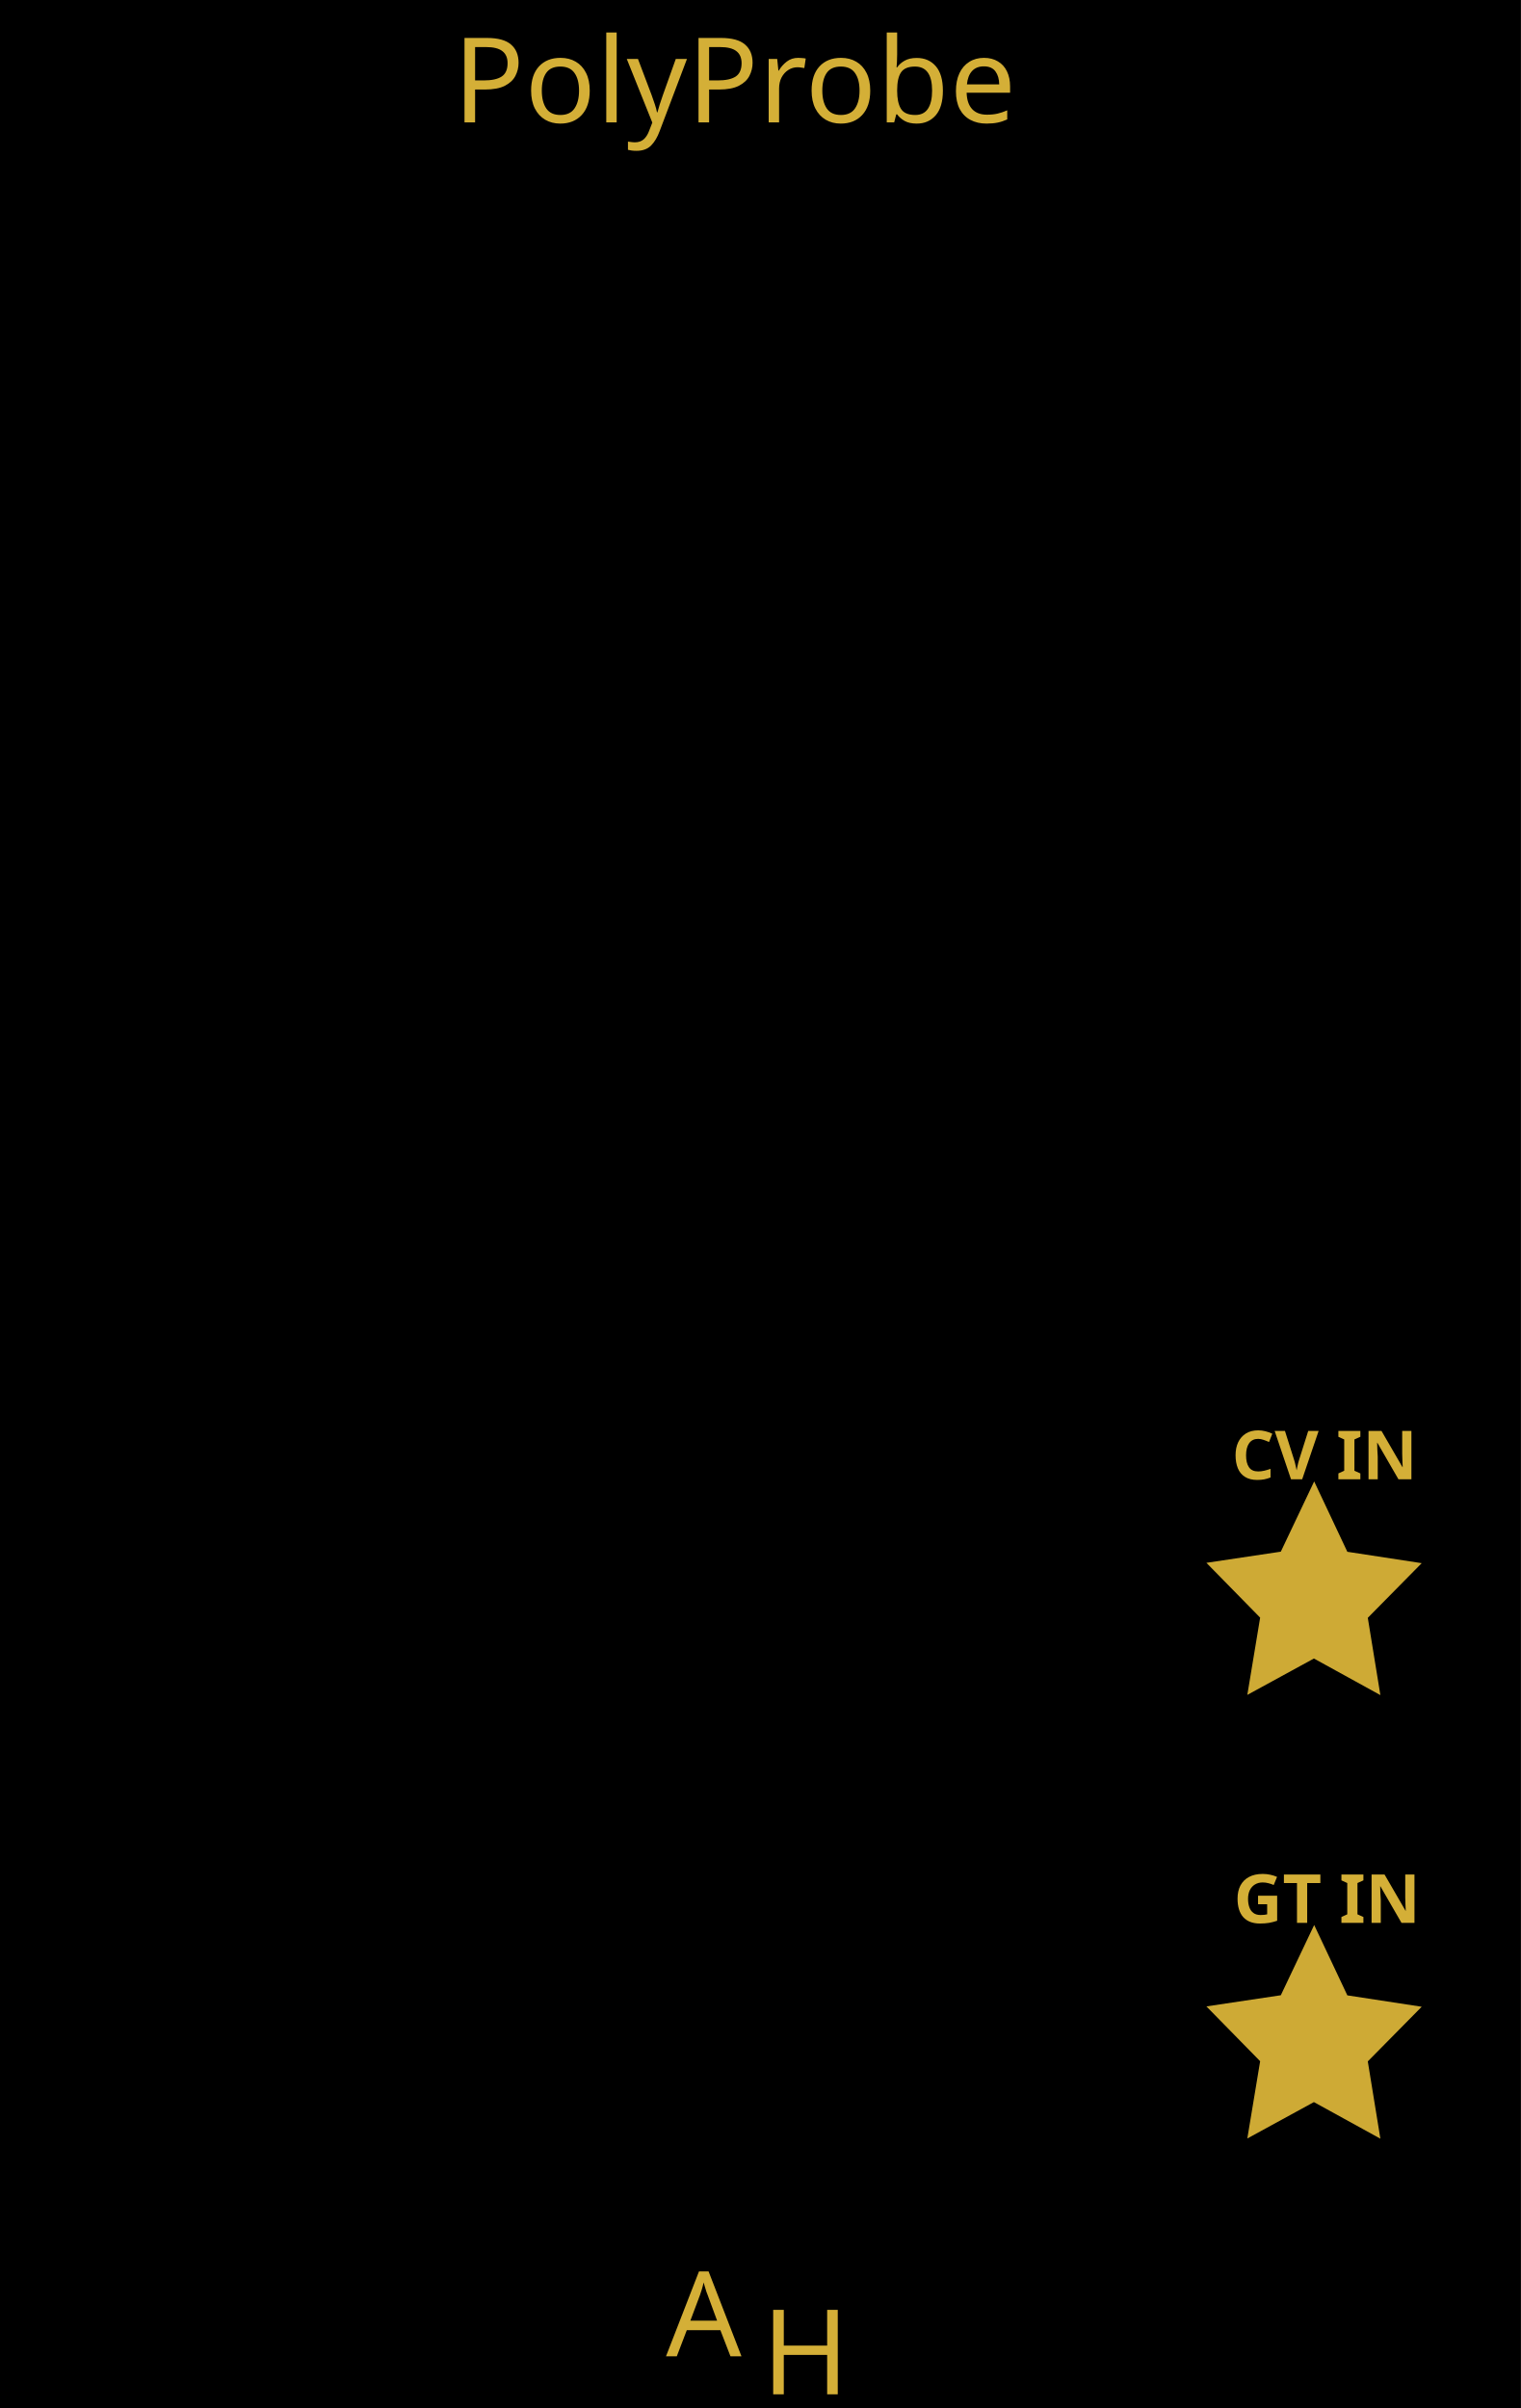
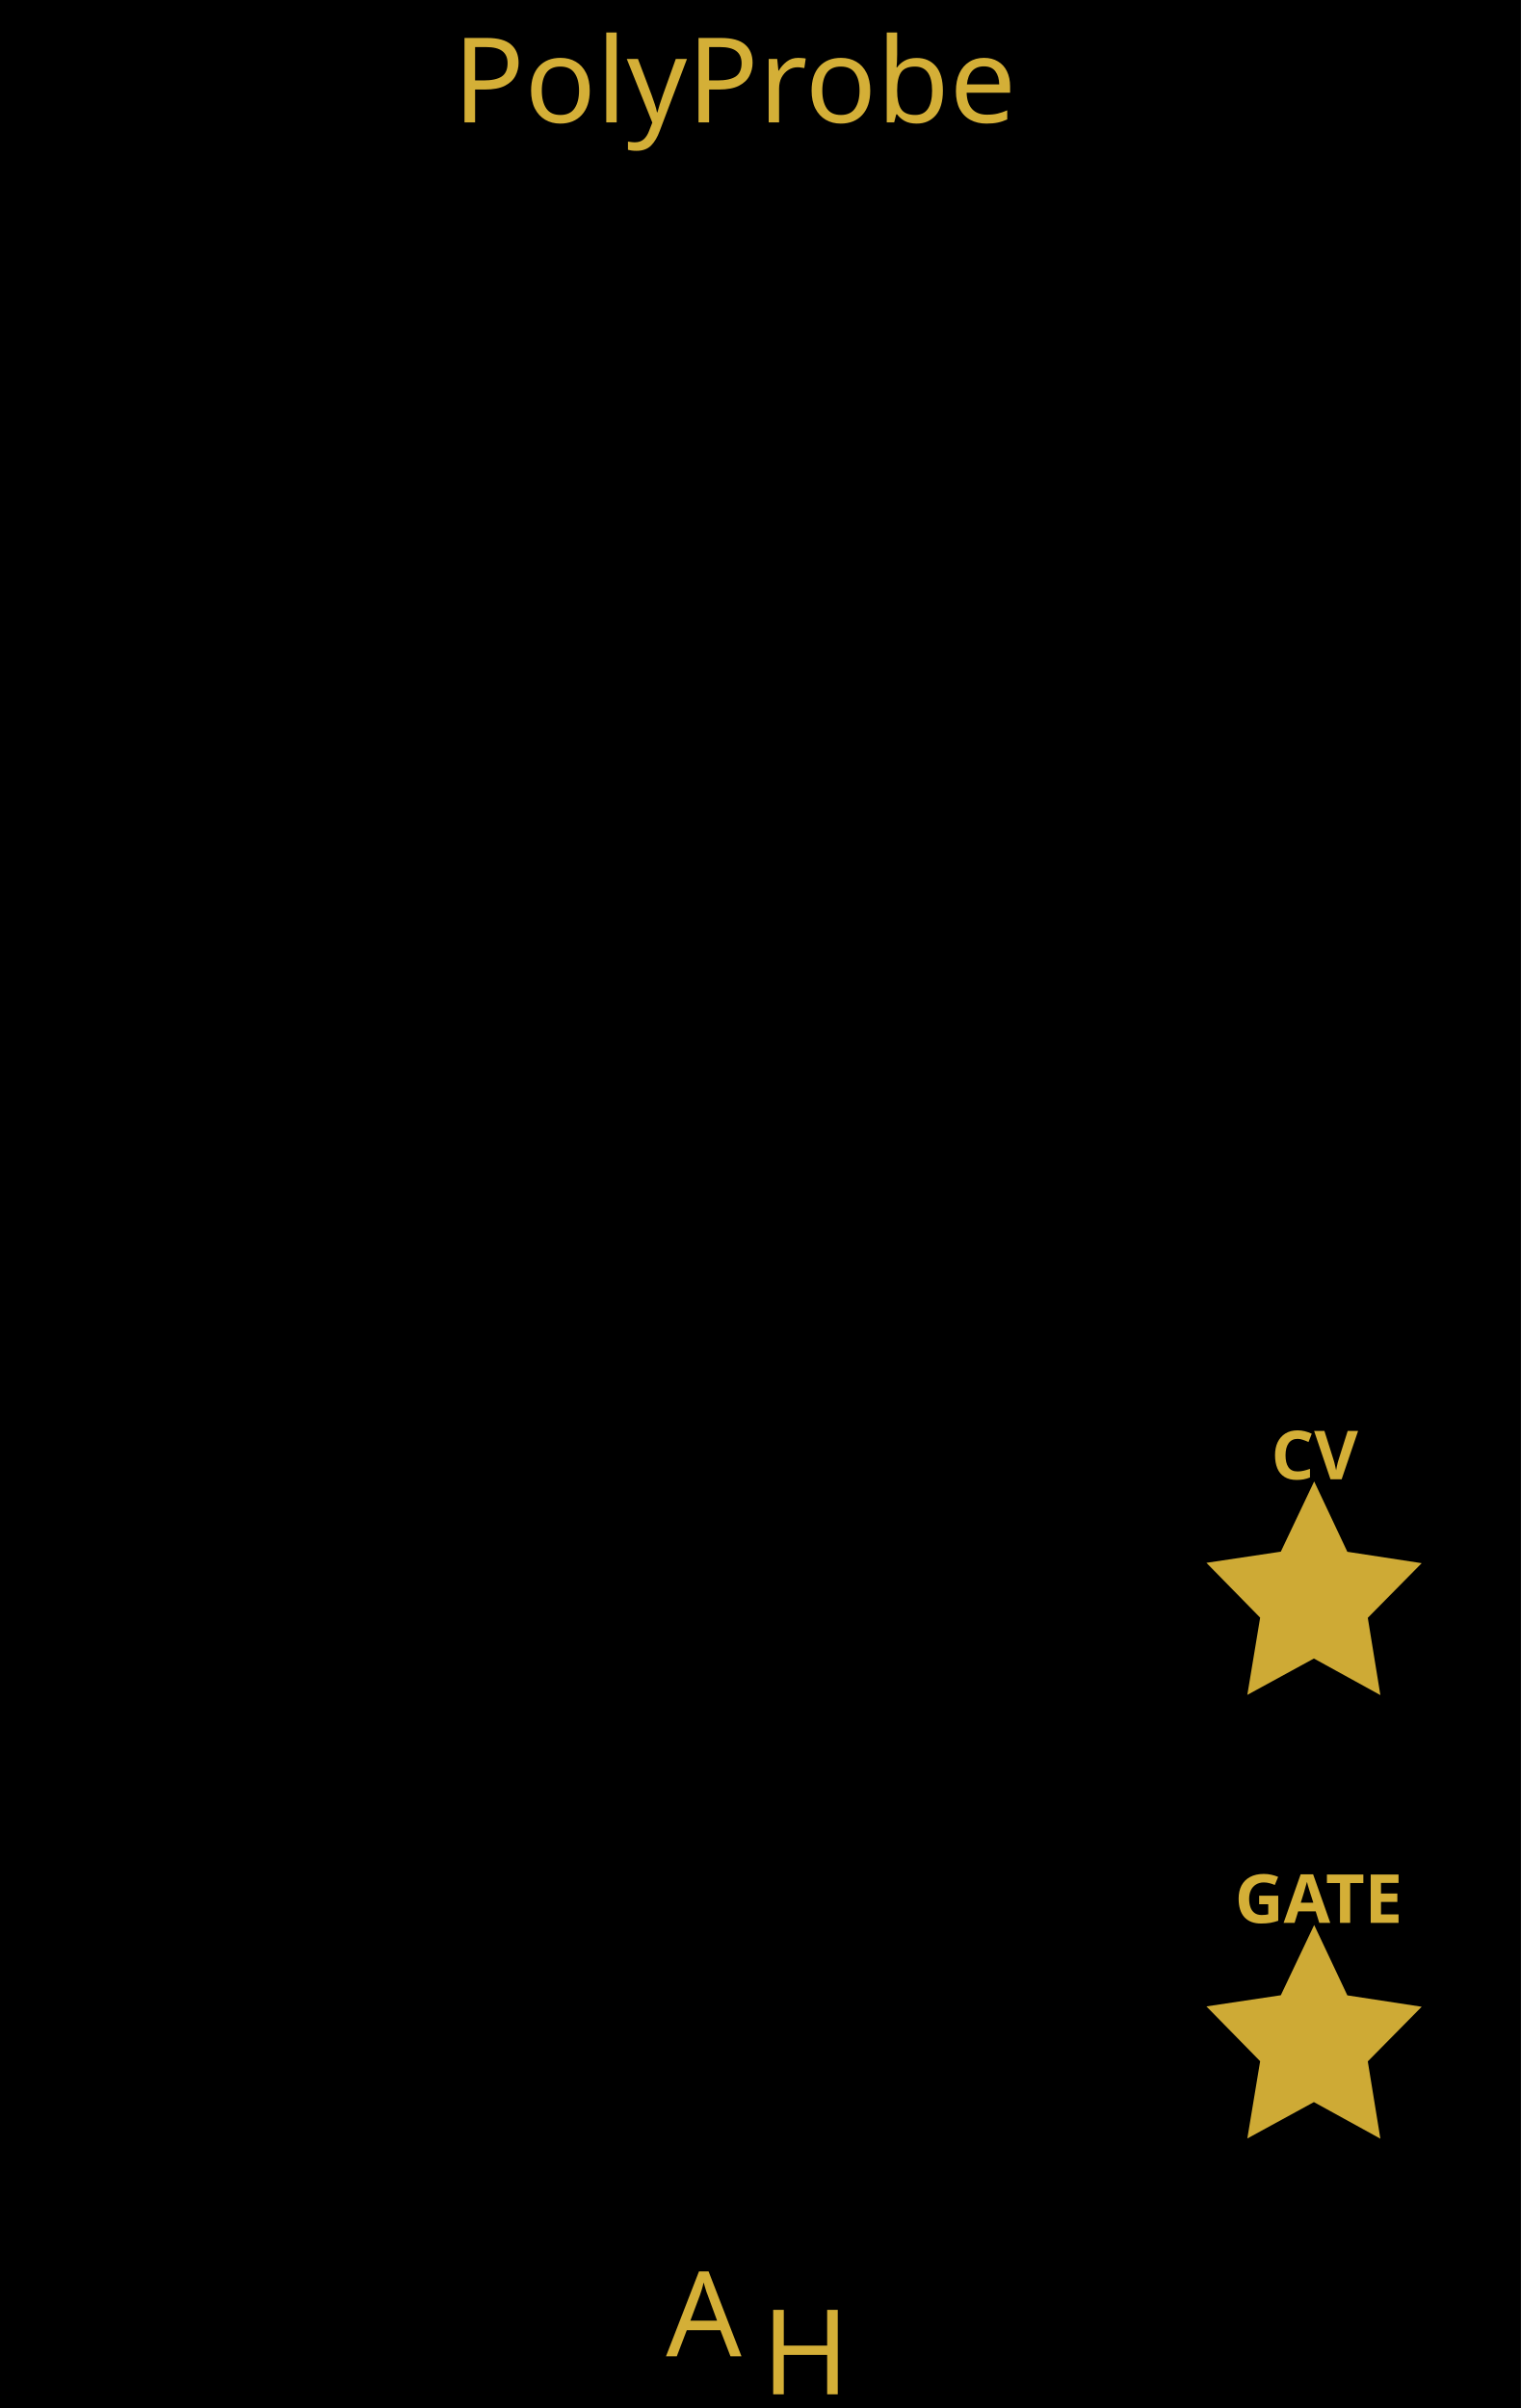
<svg xmlns="http://www.w3.org/2000/svg" xmlns:ns1="http://www.openswatchbook.org/uri/2009/osb" width="240" height="380" id="svg11791" version="1.1">
  <defs id="defs3">
    <marker orient="auto" refY="0" refX="0" id="DotM" style="overflow:visible">
      <path id="path4782" d="m -2.5,-1 c 0,2.76 -2.24,5 -5,5 -2.76,0 -5,-2.24 -5,-5 0,-2.76 2.24,-5 5,-5 2.76,0 5,2.24 5,5 z" style="fill-rule:evenodd;stroke:#000000;stroke-width:1pt" transform="matrix(0.4,0,0,0.4,2.96,0.4)" />
    </marker>
    <marker orient="auto" refY="0" refX="0" id="Arrow1Sstart" style="overflow:visible">
      <path id="path4730" d="M 0,0 5,-5 -12.5,0 5,5 Z" style="fill-rule:evenodd;stroke:#000000;stroke-width:1pt" transform="matrix(0.2,0,0,0.2,1.2,0)" />
    </marker>
    <marker orient="auto" refY="0" refX="0" id="Arrow2Mend" style="overflow:visible">
      <path id="path5158" style="fill-rule:evenodd;stroke-width:0.625;stroke-linejoin:round" d="M 8.719,4.034 -2.207,0.016 8.719,-4.002 c -1.745,2.372 -1.735,5.617 -6e-7,8.035 z" transform="scale(-0.6)" />
    </marker>
    <marker orient="auto" refY="0" refX="0" id="Arrow2Mstart" style="overflow:visible">
      <path id="path5155" style="fill-rule:evenodd;stroke-width:0.625;stroke-linejoin:round" d="M 8.719,4.034 -2.207,0.016 8.719,-4.002 c -1.745,2.372 -1.735,5.617 -6e-7,8.035 z" transform="scale(0.6)" />
    </marker>
    <marker orient="auto" refY="0" refX="0" id="Arrow1Mstart" style="overflow:visible">
      <path id="path6730" d="M 0,0 5,-5 -12.5,0 5,5 Z" style="fill-rule:evenodd;stroke:#000000;stroke-width:1pt" transform="matrix(0.4,0,0,0.4,4,0)" />
    </marker>
    <marker orient="auto" refY="0" refX="0" id="TriangleOutM" style="overflow:visible">
      <path id="path6869" d="M 5.77,0 -2.88,5 V -5 Z" style="fill-rule:evenodd;stroke:#000000;stroke-width:1pt" transform="scale(0.4)" />
    </marker>
    <marker orient="auto" refY="0" refX="0" id="TriangleOutS" style="overflow:visible">
      <path id="path6872" d="M 5.77,0 -2.88,5 V -5 Z" style="fill-rule:evenodd;stroke:#000000;stroke-width:1pt" transform="scale(0.2)" />
    </marker>
    <marker orient="auto" refY="0" refX="0" id="SquareL" style="overflow:visible">
      <path id="path7539" d="M -5,-5 V 5 H 5 V -5 Z" style="fill-rule:evenodd;stroke:#000000;stroke-width:1pt" transform="scale(0.8)" />
    </marker>
    <marker orient="auto" refY="0" refX="0" id="Arrow1Send" style="overflow:visible">
      <path id="path6739" d="M 0,0 5,-5 -12.5,0 5,5 Z" style="fill-rule:evenodd;stroke:#000000;stroke-width:1pt" transform="matrix(-0.2,0,0,-0.2,-1.2,0)" />
    </marker>
    <marker orient="auto" refY="0" refX="0" id="Arrow1Mend" style="overflow:visible">
      <path id="path6733" d="M 0,0 5,-5 -12.5,0 5,5 Z" style="fill-rule:evenodd;stroke:#000000;stroke-width:1pt" transform="matrix(-0.4,0,0,-0.4,-4,0)" />
    </marker>
    <marker orient="auto" refY="0" refX="0" id="Arrow1Lend" style="overflow:visible">
      <path id="path6727" d="M 0,0 5,-5 -12.5,0 5,5 Z" style="fill-rule:evenodd;stroke:#000000;stroke-width:1pt" transform="matrix(-0.8,0,0,-0.8,-10,0)" />
    </marker>
    <filter height="1" width="1" y="0" x="0" id="filter3998" style="color-interpolation-filters:sRGB">
      <feConvolveMatrix order="3 3" kernelMatrix="0 1 0 0 -2 0 0 1 0" in="SourceGraphic" divisor="1" targetX="1" targetY="1" preserveAlpha="true" result="result0" bias="0" id="feConvolveMatrix4000" />
    </filter>
    <filter height="1" width="1" y="0" x="0" id="filter3286" style="color-interpolation-filters:sRGB">
      <feFlood flood-color="rgb(128,128,128)" flood-opacity="0" result="result1" id="feFlood3288" />
      <feBlend result="result2" mode="normal" in2="SourceGraphic" id="feBlend3290" />
      <feComposite k4="0" k3="0" k1="0" result="result3" operator="arithmetic" k2="1" in2="SourceGraphic" id="feComposite3292" />
      <feComposite operator="in" in2="SourceGraphic" id="feComposite3294" />
    </filter>
    <clipPath clipPathUnits="userSpaceOnUse" id="clipPath6603">
      <path d="M 402,402 H 9515 V 13631 H 402 Z" id="path6605" style="clip-rule:evenodd" />
    </clipPath>
    <clipPath clipPathUnits="userSpaceOnUse" id="clipPath6613">
      <path d="M 402,402 H 9515 V 13631 H 402 Z" id="path6615" style="clip-rule:evenodd" />
    </clipPath>
    <clipPath clipPathUnits="userSpaceOnUse" id="clipPath6619">
      <path d="M 614,402 H 9303 V 6057 H 614 Z" id="path6621" style="clip-rule:evenodd" />
    </clipPath>
    <clipPath clipPathUnits="userSpaceOnUse" id="clipPath6290">
      <path d="M 402,402 H 9515 V 13631 H 402 Z" id="path6292" style="clip-rule:evenodd" />
    </clipPath>
    <clipPath clipPathUnits="userSpaceOnUse" id="clipPath6300">
      <path d="M 402,402 H 9515 V 13631 H 402 Z" id="path6302" style="clip-rule:evenodd" />
    </clipPath>
    <clipPath clipPathUnits="userSpaceOnUse" id="clipPath6306">
      <path d="M 614,402 H 9303 V 6655 H 614 Z" id="path6308" style="clip-rule:evenodd" />
    </clipPath>
    <clipPath clipPathUnits="userSpaceOnUse" id="clipPath5977">
      <path d="M 402,402 H 9515 V 13631 H 402 Z" id="path5979" style="clip-rule:evenodd" />
    </clipPath>
    <clipPath clipPathUnits="userSpaceOnUse" id="clipPath5987">
      <path d="M 402,402 H 9515 V 13631 H 402 Z" id="path5989" style="clip-rule:evenodd" />
    </clipPath>
    <clipPath clipPathUnits="userSpaceOnUse" id="clipPath5993">
      <path d="M 614,402 H 9303 V 6645 H 614 Z" id="path5995" style="clip-rule:evenodd" />
    </clipPath>
    <clipPath clipPathUnits="userSpaceOnUse" id="clipPath5664">
      <path d="M 402,402 H 9515 V 13631 H 402 Z" id="path5666" style="clip-rule:evenodd" />
    </clipPath>
    <clipPath clipPathUnits="userSpaceOnUse" id="clipPath5674">
      <path d="M 402,402 H 9515 V 13631 H 402 Z" id="path5676" style="clip-rule:evenodd" />
    </clipPath>
    <clipPath clipPathUnits="userSpaceOnUse" id="clipPath5680">
      <path d="M 614,402 H 9303 V 6655 H 614 Z" id="path5682" style="clip-rule:evenodd" />
    </clipPath>
    <clipPath clipPathUnits="userSpaceOnUse" id="clipPath5363">
      <path d="M 402,402 H 9515 V 13631 H 402 Z" id="path5365" style="clip-rule:evenodd" />
    </clipPath>
    <clipPath clipPathUnits="userSpaceOnUse" id="clipPath5373">
      <path d="M 402,402 H 9515 V 13631 H 402 Z" id="path5375" style="clip-rule:evenodd" />
    </clipPath>
    <clipPath clipPathUnits="userSpaceOnUse" id="clipPath5379">
      <path d="M 614,402 H 9303 V 6051 H 614 Z" id="path5381" style="clip-rule:evenodd" />
    </clipPath>
    <clipPath clipPathUnits="userSpaceOnUse" id="clipPath5062">
      <path d="M 402,402 H 9515 V 13631 H 402 Z" id="path5064" style="clip-rule:evenodd" />
    </clipPath>
    <clipPath clipPathUnits="userSpaceOnUse" id="clipPath5072">
      <path d="M 402,402 H 9515 V 13631 H 402 Z" id="path5074" style="clip-rule:evenodd" />
    </clipPath>
    <clipPath clipPathUnits="userSpaceOnUse" id="clipPath5078">
      <path d="M 614,402 H 9303 V 6051 H 614 Z" id="path5080" style="clip-rule:evenodd" />
    </clipPath>
    <clipPath clipPathUnits="userSpaceOnUse" id="clipPath4761">
      <path d="M 402,402 H 9515 V 13631 H 402 Z" id="path4763" style="clip-rule:evenodd" />
    </clipPath>
    <clipPath clipPathUnits="userSpaceOnUse" id="clipPath4771">
      <path d="M 402,402 H 9515 V 13631 H 402 Z" id="path4773" style="clip-rule:evenodd" />
    </clipPath>
    <clipPath clipPathUnits="userSpaceOnUse" id="clipPath4777">
      <path d="M 614,402 H 9303 V 6051 H 614 Z" id="path4779" style="clip-rule:evenodd" />
    </clipPath>
    <clipPath clipPathUnits="userSpaceOnUse" id="clipPath4159">
      <path d="M 402,402 H 9515 V 13631 H 402 Z" id="path4161" style="clip-rule:evenodd" />
    </clipPath>
    <clipPath clipPathUnits="userSpaceOnUse" id="clipPath4169">
      <path d="M 402,402 H 9515 V 13631 H 402 Z" id="path4171" style="clip-rule:evenodd" />
    </clipPath>
    <clipPath clipPathUnits="userSpaceOnUse" id="clipPath4175">
      <path d="M 614,402 H 9303 V 6051 H 614 Z" id="path4177" style="clip-rule:evenodd" />
    </clipPath>
    <linearGradient ns1:paint="solid" id="linearGradient8170">
      <stop id="stop8172" offset="0" style="stop-color:#000000;stop-opacity:1;" />
    </linearGradient>
    <filter height="1" width="1" y="0" x="0" id="filter3998-0" style="color-interpolation-filters:sRGB">
      <feConvolveMatrix order="3 3" kernelMatrix="0 1 0 0 -2 0 0 1 0" in="SourceGraphic" divisor="1" targetX="1" targetY="1" preserveAlpha="true" result="result0" bias="0" id="feConvolveMatrix4000-2" />
    </filter>
    <filter height="1" width="1" y="0" x="0" id="filter3286-2" style="color-interpolation-filters:sRGB">
      <feFlood flood-color="rgb(128,128,128)" flood-opacity="0" result="result1" id="feFlood3288-2" />
      <feBlend result="result2" mode="normal" in2="SourceGraphic" id="feBlend3290-7" />
      <feComposite k4="0" k3="0" k1="0" result="result3" operator="arithmetic" k2="1" in2="SourceGraphic" id="feComposite3292-9" />
      <feComposite operator="in" in2="SourceGraphic" id="feComposite3294-7" />
    </filter>
    <clipPath clipPathUnits="userSpaceOnUse" id="clipPath6603-6">
      <path d="M 402,402 H 9515 V 13631 H 402 Z" id="path6605-9" style="clip-rule:evenodd" />
    </clipPath>
    <clipPath clipPathUnits="userSpaceOnUse" id="clipPath6613-4">
      <path d="M 402,402 H 9515 V 13631 H 402 Z" id="path6615-8" style="clip-rule:evenodd" />
    </clipPath>
    <clipPath clipPathUnits="userSpaceOnUse" id="clipPath6619-1">
      <path d="M 614,402 H 9303 V 6057 H 614 Z" id="path6621-7" style="clip-rule:evenodd" />
    </clipPath>
    <clipPath clipPathUnits="userSpaceOnUse" id="clipPath6290-7">
      <path d="M 402,402 H 9515 V 13631 H 402 Z" id="path6292-5" style="clip-rule:evenodd" />
    </clipPath>
    <clipPath clipPathUnits="userSpaceOnUse" id="clipPath6300-0">
      <path d="M 402,402 H 9515 V 13631 H 402 Z" id="path6302-9" style="clip-rule:evenodd" />
    </clipPath>
    <clipPath clipPathUnits="userSpaceOnUse" id="clipPath6306-6">
      <path d="M 614,402 H 9303 V 6655 H 614 Z" id="path6308-7" style="clip-rule:evenodd" />
    </clipPath>
    <clipPath clipPathUnits="userSpaceOnUse" id="clipPath5977-5">
      <path d="M 402,402 H 9515 V 13631 H 402 Z" id="path5979-9" style="clip-rule:evenodd" />
    </clipPath>
    <clipPath clipPathUnits="userSpaceOnUse" id="clipPath5987-8">
      <path d="M 402,402 H 9515 V 13631 H 402 Z" id="path5989-4" style="clip-rule:evenodd" />
    </clipPath>
    <clipPath clipPathUnits="userSpaceOnUse" id="clipPath5993-8">
      <path d="M 614,402 H 9303 V 6645 H 614 Z" id="path5995-7" style="clip-rule:evenodd" />
    </clipPath>
    <clipPath clipPathUnits="userSpaceOnUse" id="clipPath5664-9">
      <path d="M 402,402 H 9515 V 13631 H 402 Z" id="path5666-9" style="clip-rule:evenodd" />
    </clipPath>
    <clipPath clipPathUnits="userSpaceOnUse" id="clipPath5674-5">
      <path d="M 402,402 H 9515 V 13631 H 402 Z" id="path5676-5" style="clip-rule:evenodd" />
    </clipPath>
    <clipPath clipPathUnits="userSpaceOnUse" id="clipPath5680-8">
      <path d="M 614,402 H 9303 V 6655 H 614 Z" id="path5682-9" style="clip-rule:evenodd" />
    </clipPath>
    <clipPath clipPathUnits="userSpaceOnUse" id="clipPath5363-3">
      <path d="M 402,402 H 9515 V 13631 H 402 Z" id="path5365-2" style="clip-rule:evenodd" />
    </clipPath>
    <clipPath clipPathUnits="userSpaceOnUse" id="clipPath5373-7">
      <path d="M 402,402 H 9515 V 13631 H 402 Z" id="path5375-5" style="clip-rule:evenodd" />
    </clipPath>
    <clipPath clipPathUnits="userSpaceOnUse" id="clipPath5379-4">
      <path d="M 614,402 H 9303 V 6051 H 614 Z" id="path5381-8" style="clip-rule:evenodd" />
    </clipPath>
    <clipPath clipPathUnits="userSpaceOnUse" id="clipPath5062-2">
      <path d="M 402,402 H 9515 V 13631 H 402 Z" id="path5064-2" style="clip-rule:evenodd" />
    </clipPath>
    <clipPath clipPathUnits="userSpaceOnUse" id="clipPath5072-4">
      <path d="M 402,402 H 9515 V 13631 H 402 Z" id="path5074-9" style="clip-rule:evenodd" />
    </clipPath>
    <clipPath clipPathUnits="userSpaceOnUse" id="clipPath5078-8">
      <path d="M 614,402 H 9303 V 6051 H 614 Z" id="path5080-7" style="clip-rule:evenodd" />
    </clipPath>
    <clipPath clipPathUnits="userSpaceOnUse" id="clipPath4761-5">
      <path d="M 402,402 H 9515 V 13631 H 402 Z" id="path4763-2" style="clip-rule:evenodd" />
    </clipPath>
    <clipPath clipPathUnits="userSpaceOnUse" id="clipPath4771-1">
      <path d="M 402,402 H 9515 V 13631 H 402 Z" id="path4773-7" style="clip-rule:evenodd" />
    </clipPath>
    <clipPath clipPathUnits="userSpaceOnUse" id="clipPath4777-0">
      <path d="M 614,402 H 9303 V 6051 H 614 Z" id="path4779-9" style="clip-rule:evenodd" />
    </clipPath>
    <clipPath clipPathUnits="userSpaceOnUse" id="clipPath4159-1">
      <path d="M 402,402 H 9515 V 13631 H 402 Z" id="path4161-2" style="clip-rule:evenodd" />
    </clipPath>
    <clipPath clipPathUnits="userSpaceOnUse" id="clipPath4169-5">
      <path d="M 402,402 H 9515 V 13631 H 402 Z" id="path4171-5" style="clip-rule:evenodd" />
    </clipPath>
    <clipPath clipPathUnits="userSpaceOnUse" id="clipPath4175-8">
      <path d="M 614,402 H 9303 V 6051 H 614 Z" id="path4177-8" style="clip-rule:evenodd" />
    </clipPath>
    <linearGradient ns1:paint="solid" id="linearGradient8170-5">
      <stop id="stop8172-0" offset="0" style="stop-color:#000000;stop-opacity:1;" />
    </linearGradient>
    <clipPath id="clip89">
      <rect id="rect4864" height="19" width="18" x="0" y="0" />
    </clipPath>
    <clipPath id="clip90">
      <path id="path4861" d="m 0.898,0.129 h 16.25 v 17.883 h -16.25 z m 0,0" />
    </clipPath>
    <mask id="mask44">
      <g transform="matrix(0.2645833,0,0,0.2645833,89.35879,128.5777)" id="g4858" style="filter:url(#alpha)">
        <rect id="rect4856" style="fill:#000000;fill-opacity:0.15;stroke:none" height="3351.5" width="3052.87" y="0" x="0" />
      </g>
    </mask>
    <filter height="1" width="1" y="0" x="0" filterUnits="objectBoundingBox" id="alpha">
      <feColorMatrix id="feColorMatrix4149" values="0 0 0 0 1 0 0 0 0 1 0 0 0 0 1 0 0 0 1 0" in="SourceGraphic" type="matrix" />
    </filter>
    <clipPath id="clipPath17821">
      <rect id="rect17819" height="19" width="18" x="0" y="0" />
    </clipPath>
    <clipPath id="clipPath17825">
      <path id="path17823" d="m 0.898,0.129 h 16.25 v 17.883 h -16.25 z m 0,0" />
    </clipPath>
    <clipPath id="clip87">
      <rect id="rect4848" height="26" width="24" x="0" y="0" />
    </clipPath>
    <clipPath id="clip88">
      <path id="path4845" d="m 0.684,0.922 h 22.68 v 24.938 H 0.684 Z m 0,0" />
    </clipPath>
    <mask id="mask43">
      <g transform="matrix(0.2645833,0,0,0.2645833,89.35879,128.5777)" id="g4842" style="filter:url(#alpha)">
        <rect id="rect4840" style="fill:#000000;fill-opacity:0.15;stroke:none" height="3351.5" width="3052.87" y="0" x="0" />
      </g>
    </mask>
    <filter height="1" width="1" y="0" x="0" filterUnits="objectBoundingBox" id="filter17836">
      <feColorMatrix id="feColorMatrix17834" values="0 0 0 0 1 0 0 0 0 1 0 0 0 0 1 0 0 0 1 0" in="SourceGraphic" type="matrix" />
    </filter>
    <clipPath id="clipPath17840">
      <rect id="rect17838" height="26" width="24" x="0" y="0" />
    </clipPath>
    <clipPath id="clipPath17844">
      <path id="path17842" d="m 0.684,0.922 h 22.68 v 24.938 H 0.684 Z m 0,0" />
    </clipPath>
  </defs>
  <g id="layer2" style="display:inline" transform="translate(0.01175524,-74.38676)">
    <rect style="fill:#000000;fill-opacity:1;stroke-width:16.21" id="rect7953" width="240" height="380" x="-0.012" y="74.387" ry="0" />
    <g style="font-style:normal;font-variant:normal;font-weight:bold;font-stretch:condensed;font-size:24px;line-height:125%;font-family:Miso;-inkscape-font-specification:'Miso Bold Condensed';letter-spacing:-0.06px;word-spacing:0px;fill:#000000;fill-opacity:1;stroke:none" id="text4395" transform="matrix(0.8346288,0,0,0.8346288,-0.00194398,75.14247)" />
    <g transform="matrix(0.8346288,0,0,0.8346288,-0.00194398,76.32542)" style="font-style:normal;font-variant:normal;font-weight:normal;font-stretch:normal;font-size:16px;line-height:125%;font-family:Nasalization;-inkscape-font-specification:Nasalization;letter-spacing:0px;word-spacing:0px;fill:#000000;fill-opacity:1;stroke:none" id="text20106" />
    <g style="font-style:normal;font-variant:normal;font-weight:bold;font-stretch:condensed;font-size:14px;line-height:125%;font-family:Miso;-inkscape-font-specification:'Miso Bold Condensed';letter-spacing:-0.06px;word-spacing:0px;fill:#000000;fill-opacity:1;stroke:none" id="flowRoot7367" transform="matrix(0.8346288,0,0,0.8346288,-0.00194398,75.14247)" />
    <g transform="matrix(0.8346288,0,0,0.8346288,-0.00194398,76.32542)" style="font-style:normal;font-variant:normal;font-weight:bold;font-stretch:condensed;font-size:14px;line-height:125%;font-family:Miso;-inkscape-font-specification:'Miso Bold Condensed';letter-spacing:0px;word-spacing:0px;fill:#000000;fill-opacity:1;stroke:none" id="text10240" />
    <g style="display:inline;fill:#ffffff;fill-opacity:1" transform="matrix(0.8346288,0,0,0.8346288,-34.48847,235.1078)" id="g4020" />
    <text id="text7961" y="93.702" x="71.471" style="font-style:normal;font-weight:normal;font-size:40px;line-height:1.25;font-family:sans-serif;letter-spacing:0px;word-spacing:0px;fill:#d4af37;fill-opacity:1;stroke:none" xml:space="preserve">
      <tspan style="font-style:normal;font-variant:normal;font-weight:normal;font-stretch:normal;font-size:18.667px;font-family:'Cooper Black';-inkscape-font-specification:'Cooper Black, Normal';font-variant-ligatures:normal;font-variant-caps:normal;font-variant-numeric:normal;font-feature-settings:normal;text-align:start;writing-mode:lr-tb;text-anchor:start;fill:#d4af37;fill-opacity:1" y="93.702" x="71.471" id="tspan7959">PolyProbe</tspan>
    </text>
    <text xml:space="preserve" style="font-style:normal;font-weight:normal;font-size:40px;line-height:1.25;font-family:sans-serif;letter-spacing:0px;word-spacing:0px;fill:#000000;fill-opacity:1;stroke:none" x="112.307" y="441.102" id="text6045">
      <tspan id="tspan6043" x="112.307" y="477.595" />
    </text>
    <g id="g6059" transform="translate(-0.8833256,1.500498)">
      <text id="text6049" y="444.725" x="105.966" style="font-style:normal;font-weight:normal;font-size:40px;line-height:1.25;font-family:sans-serif;letter-spacing:0px;word-spacing:0px;fill:#000000;fill-opacity:1;stroke:none" xml:space="preserve">
        <tspan style="font-style:normal;font-variant:normal;font-weight:normal;font-stretch:normal;font-size:18.667px;font-family:'Cooper Black';-inkscape-font-specification:'Cooper Black, Normal';font-variant-ligatures:normal;font-variant-caps:normal;font-variant-numeric:normal;font-feature-settings:normal;text-align:start;writing-mode:lr-tb;text-anchor:start;fill:#d4af37;fill-opacity:1" y="444.725" x="105.966" id="tspan6047">A</tspan>
      </text>
      <text xml:space="preserve" style="font-style:normal;font-weight:normal;font-size:40px;line-height:1.25;font-family:sans-serif;letter-spacing:0px;word-spacing:0px;fill:#000000;fill-opacity:1;stroke:none" x="121.066" y="450.725" id="text6053">
        <tspan id="tspan6051" x="121.066" y="450.725" style="font-style:normal;font-variant:normal;font-weight:normal;font-stretch:normal;font-size:18.667px;font-family:'Cooper Black';-inkscape-font-specification:'Cooper Black, Normal';font-variant-ligatures:normal;font-variant-caps:normal;font-variant-numeric:normal;font-feature-settings:normal;text-align:start;writing-mode:lr-tb;text-anchor:start;fill:#d4af37;fill-opacity:1">H</tspan>
      </text>
    </g>
    <text xml:space="preserve" style="font-style:normal;font-variant:normal;font-weight:normal;font-stretch:normal;font-size:40px;line-height:1.25;font-family:Eurostile;-inkscape-font-specification:Eurostile;letter-spacing:0px;word-spacing:0px;fill:#000000;fill-opacity:1;stroke:none" x="-101.724" y="196.235" id="text18936">
      <tspan id="tspan18934" x="-101.724" y="231.995" />
    </text>
    <text xml:space="preserve" style="font-style:normal;font-weight:normal;font-size:37.333px;line-height:1.25;font-family:sans-serif;letter-spacing:0px;word-spacing:0px;fill:#d4af37;fill-opacity:1;stroke:none" x="40.735" y="207.953" id="text22752">
      <tspan id="tspan22750" x="40.735" y="242.013" />
    </text>
    <text xml:space="preserve" style="font-style:normal;font-weight:normal;font-size:37.333px;line-height:1.25;font-family:sans-serif;letter-spacing:0px;word-spacing:0px;fill:#000000;fill-opacity:1;stroke:none" x="70.716" y="348.295" id="text22756">
      <tspan id="tspan22754" x="70.716" y="382.355" style="fill:#d4af37;fill-opacity:1" />
    </text>
    <flowRoot xml:space="preserve" id="flowRoot1122" style="fill:black;fill-opacity:1;stroke:none;font-family:sans-serif;font-style:normal;font-weight:normal;font-size:37.333px;line-height:1.25;letter-spacing:0px;word-spacing:0px">
      <flowRegion id="flowRegion1124">
        <rect id="rect1126" width="366.836" height="465.127" x="-64.503" y="-35.543" />
      </flowRegion>
      <flowPara id="flowPara1128" />
    </flowRoot>
    <rect style="display:inline;fill:#000000;fill-opacity:1;stroke-width:0.785" id="rect10536" width="35" height="45" x="189.841" y="-411.887" ry="4.219" transform="scale(1,-1)" />
-     <text id="text10544" y="377.824" x="194.643" style="font-style:normal;font-weight:normal;font-size:40px;line-height:1.25;font-family:sans-serif;letter-spacing:0px;word-spacing:0px;display:inline;fill:#d4af37;fill-opacity:1;stroke:none;" xml:space="preserve">
-       <tspan style="font-style:normal;font-variant:normal;font-weight:bold;font-stretch:normal;font-size:10.667px;font-family:Eurostile;-inkscape-font-specification:'Eurostile, Bold';font-variant-ligatures:normal;font-variant-caps:normal;font-variant-numeric:normal;font-feature-settings:normal;text-align:start;writing-mode:lr-tb;text-anchor:start;fill:#d4af37;fill-opacity:1;" y="377.824" x="194.643" id="tspan10542">GT IN</tspan>
+     <text id="text10544" y="377.824" x="194.815" style="font-style:normal;font-weight:normal;font-size:40px;line-height:1.25;font-family:sans-serif;letter-spacing:0px;word-spacing:0px;display:inline;fill:#d4af37;fill-opacity:1;stroke:none" xml:space="preserve">
+       <tspan style="font-style:normal;font-variant:normal;font-weight:bold;font-stretch:normal;font-size:10.667px;font-family:Eurostile;-inkscape-font-specification:'Eurostile, Bold';font-variant-ligatures:normal;font-variant-caps:normal;font-variant-numeric:normal;font-feature-settings:normal;text-align:start;writing-mode:lr-tb;text-anchor:start;fill:#d4af37;fill-opacity:1" y="377.824" x="194.815" id="tspan10542">GATE</tspan>
    </text>
    <path style="display:inline;opacity:0.97;fill:#d4af37;fill-opacity:1;stroke:none;stroke-width:0.5;stroke-miterlimit:4;stroke-dasharray:none;stroke-opacity:1" id="path1433" d="m 76.627,232.541 -3.138,9.254 5.844,7.831 -9.77,-0.125 -5.642,7.978 -2.9,-9.331 -9.331,-2.9 7.978,-5.642 -0.125,-9.77 7.831,5.844 z" transform="matrix(1.080672,0.5766521,-0.552785,1.127332,270.0639,84.72843)" />
    <rect transform="scale(1,-1)" ry="4.219" y="-341.887" x="189.841" height="45" width="35" id="rect1142" style="display:inline;fill:#000000;fill-opacity:1;stroke-width:0.785" />
-     <text xml:space="preserve" style="font-style:normal;font-weight:normal;font-size:40px;line-height:1.25;font-family:sans-serif;letter-spacing:0px;word-spacing:0px;display:inline;fill:#d4af37;fill-opacity:1;stroke:none;" x="194.331" y="307.824" id="text1146">
-       <tspan id="tspan1144" x="194.331" y="307.824" style="font-style:normal;font-variant:normal;font-weight:bold;font-stretch:normal;font-size:10.667px;font-family:Eurostile;-inkscape-font-specification:'Eurostile, Bold';font-variant-ligatures:normal;font-variant-caps:normal;font-variant-numeric:normal;font-feature-settings:normal;text-align:start;writing-mode:lr-tb;text-anchor:start;fill:#d4af37;fill-opacity:1;">CV IN</tspan>
+     <text xml:space="preserve" style="font-style:normal;font-weight:normal;font-size:40px;line-height:1.25;font-family:sans-serif;letter-spacing:0px;word-spacing:0px;display:inline;fill:#d4af37;fill-opacity:1;stroke:none" x="200.557" y="307.824" id="text1146">
+       <tspan id="tspan1144" x="200.557" y="307.824" style="font-style:normal;font-variant:normal;font-weight:bold;font-stretch:normal;font-size:10.667px;font-family:Eurostile;-inkscape-font-specification:'Eurostile, Bold';font-variant-ligatures:normal;font-variant-caps:normal;font-variant-numeric:normal;font-feature-settings:normal;text-align:start;writing-mode:lr-tb;text-anchor:start;fill:#d4af37;fill-opacity:1">CV</tspan>
    </text>
    <path transform="matrix(1.080672,0.5766521,-0.552785,1.127332,270.0639,14.72843)" d="m 76.627,232.541 -3.138,9.254 5.844,7.831 -9.77,-0.125 -5.642,7.978 -2.9,-9.331 -9.331,-2.9 7.978,-5.642 -0.125,-9.77 7.831,5.844 z" id="path1148" style="display:inline;opacity:0.97;fill:#d4af37;fill-opacity:1;stroke:none;stroke-width:0.5;stroke-miterlimit:4;stroke-dasharray:none;stroke-opacity:1" />
  </g>
</svg>
